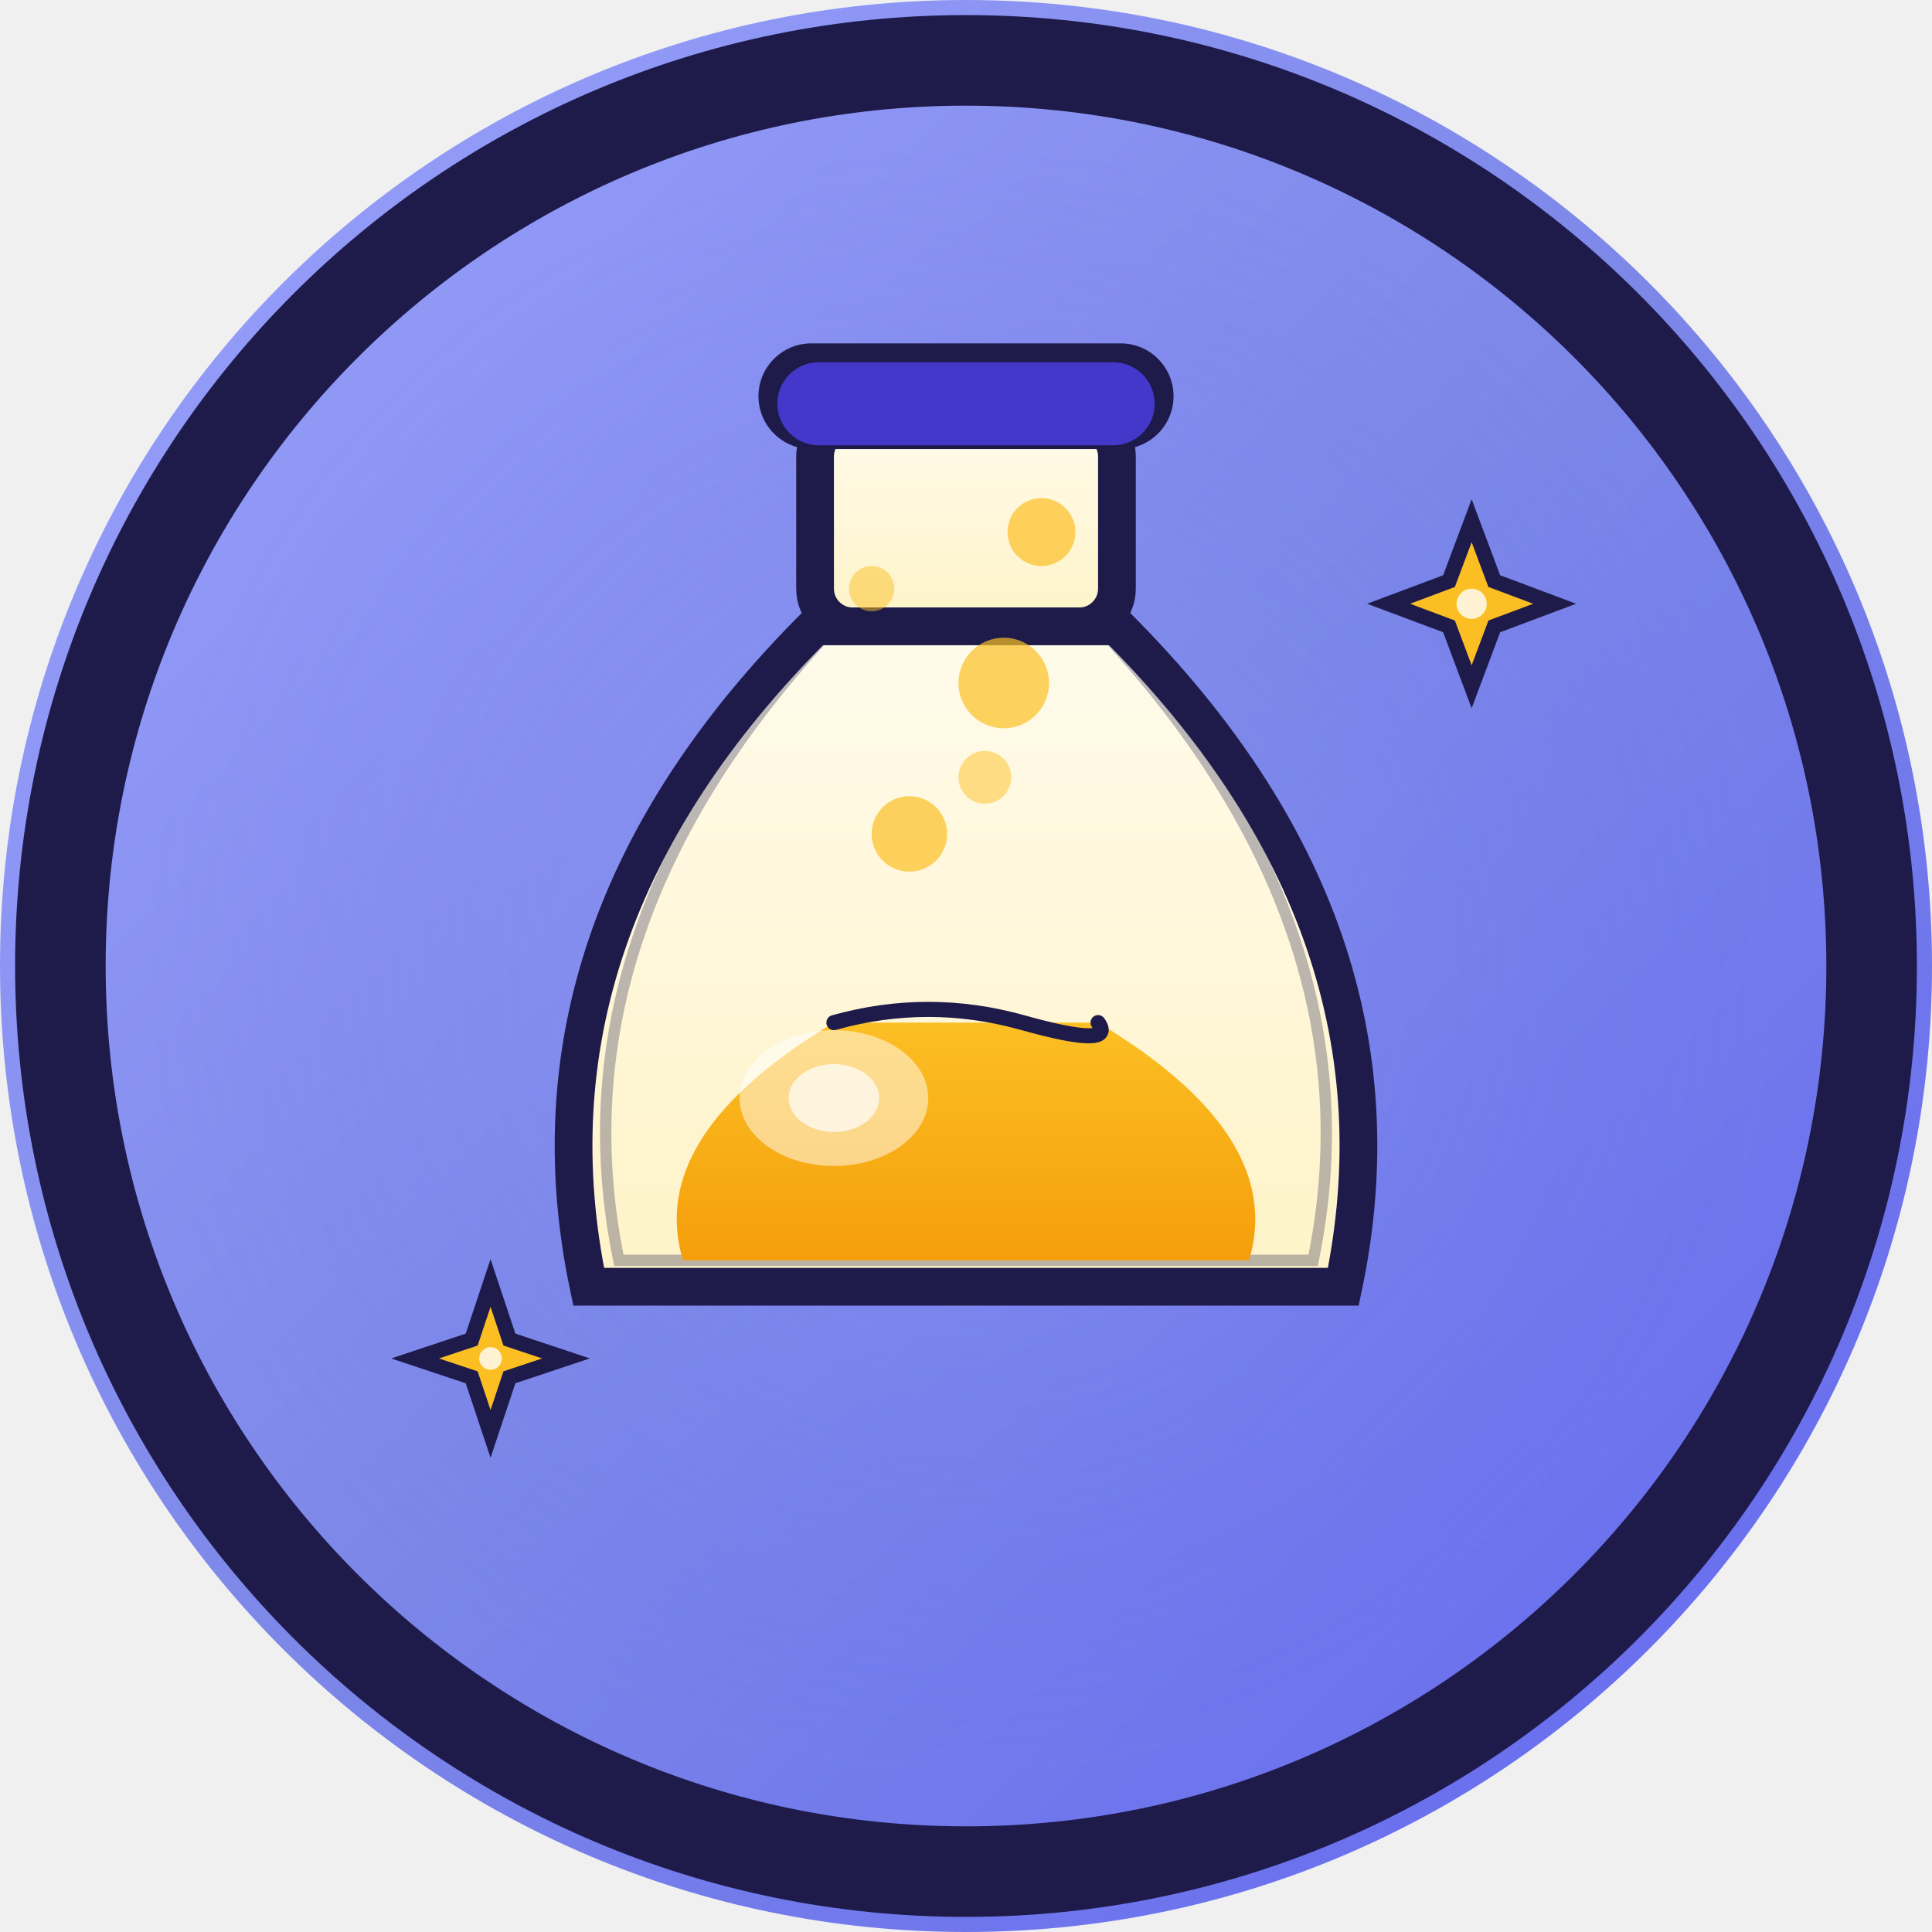
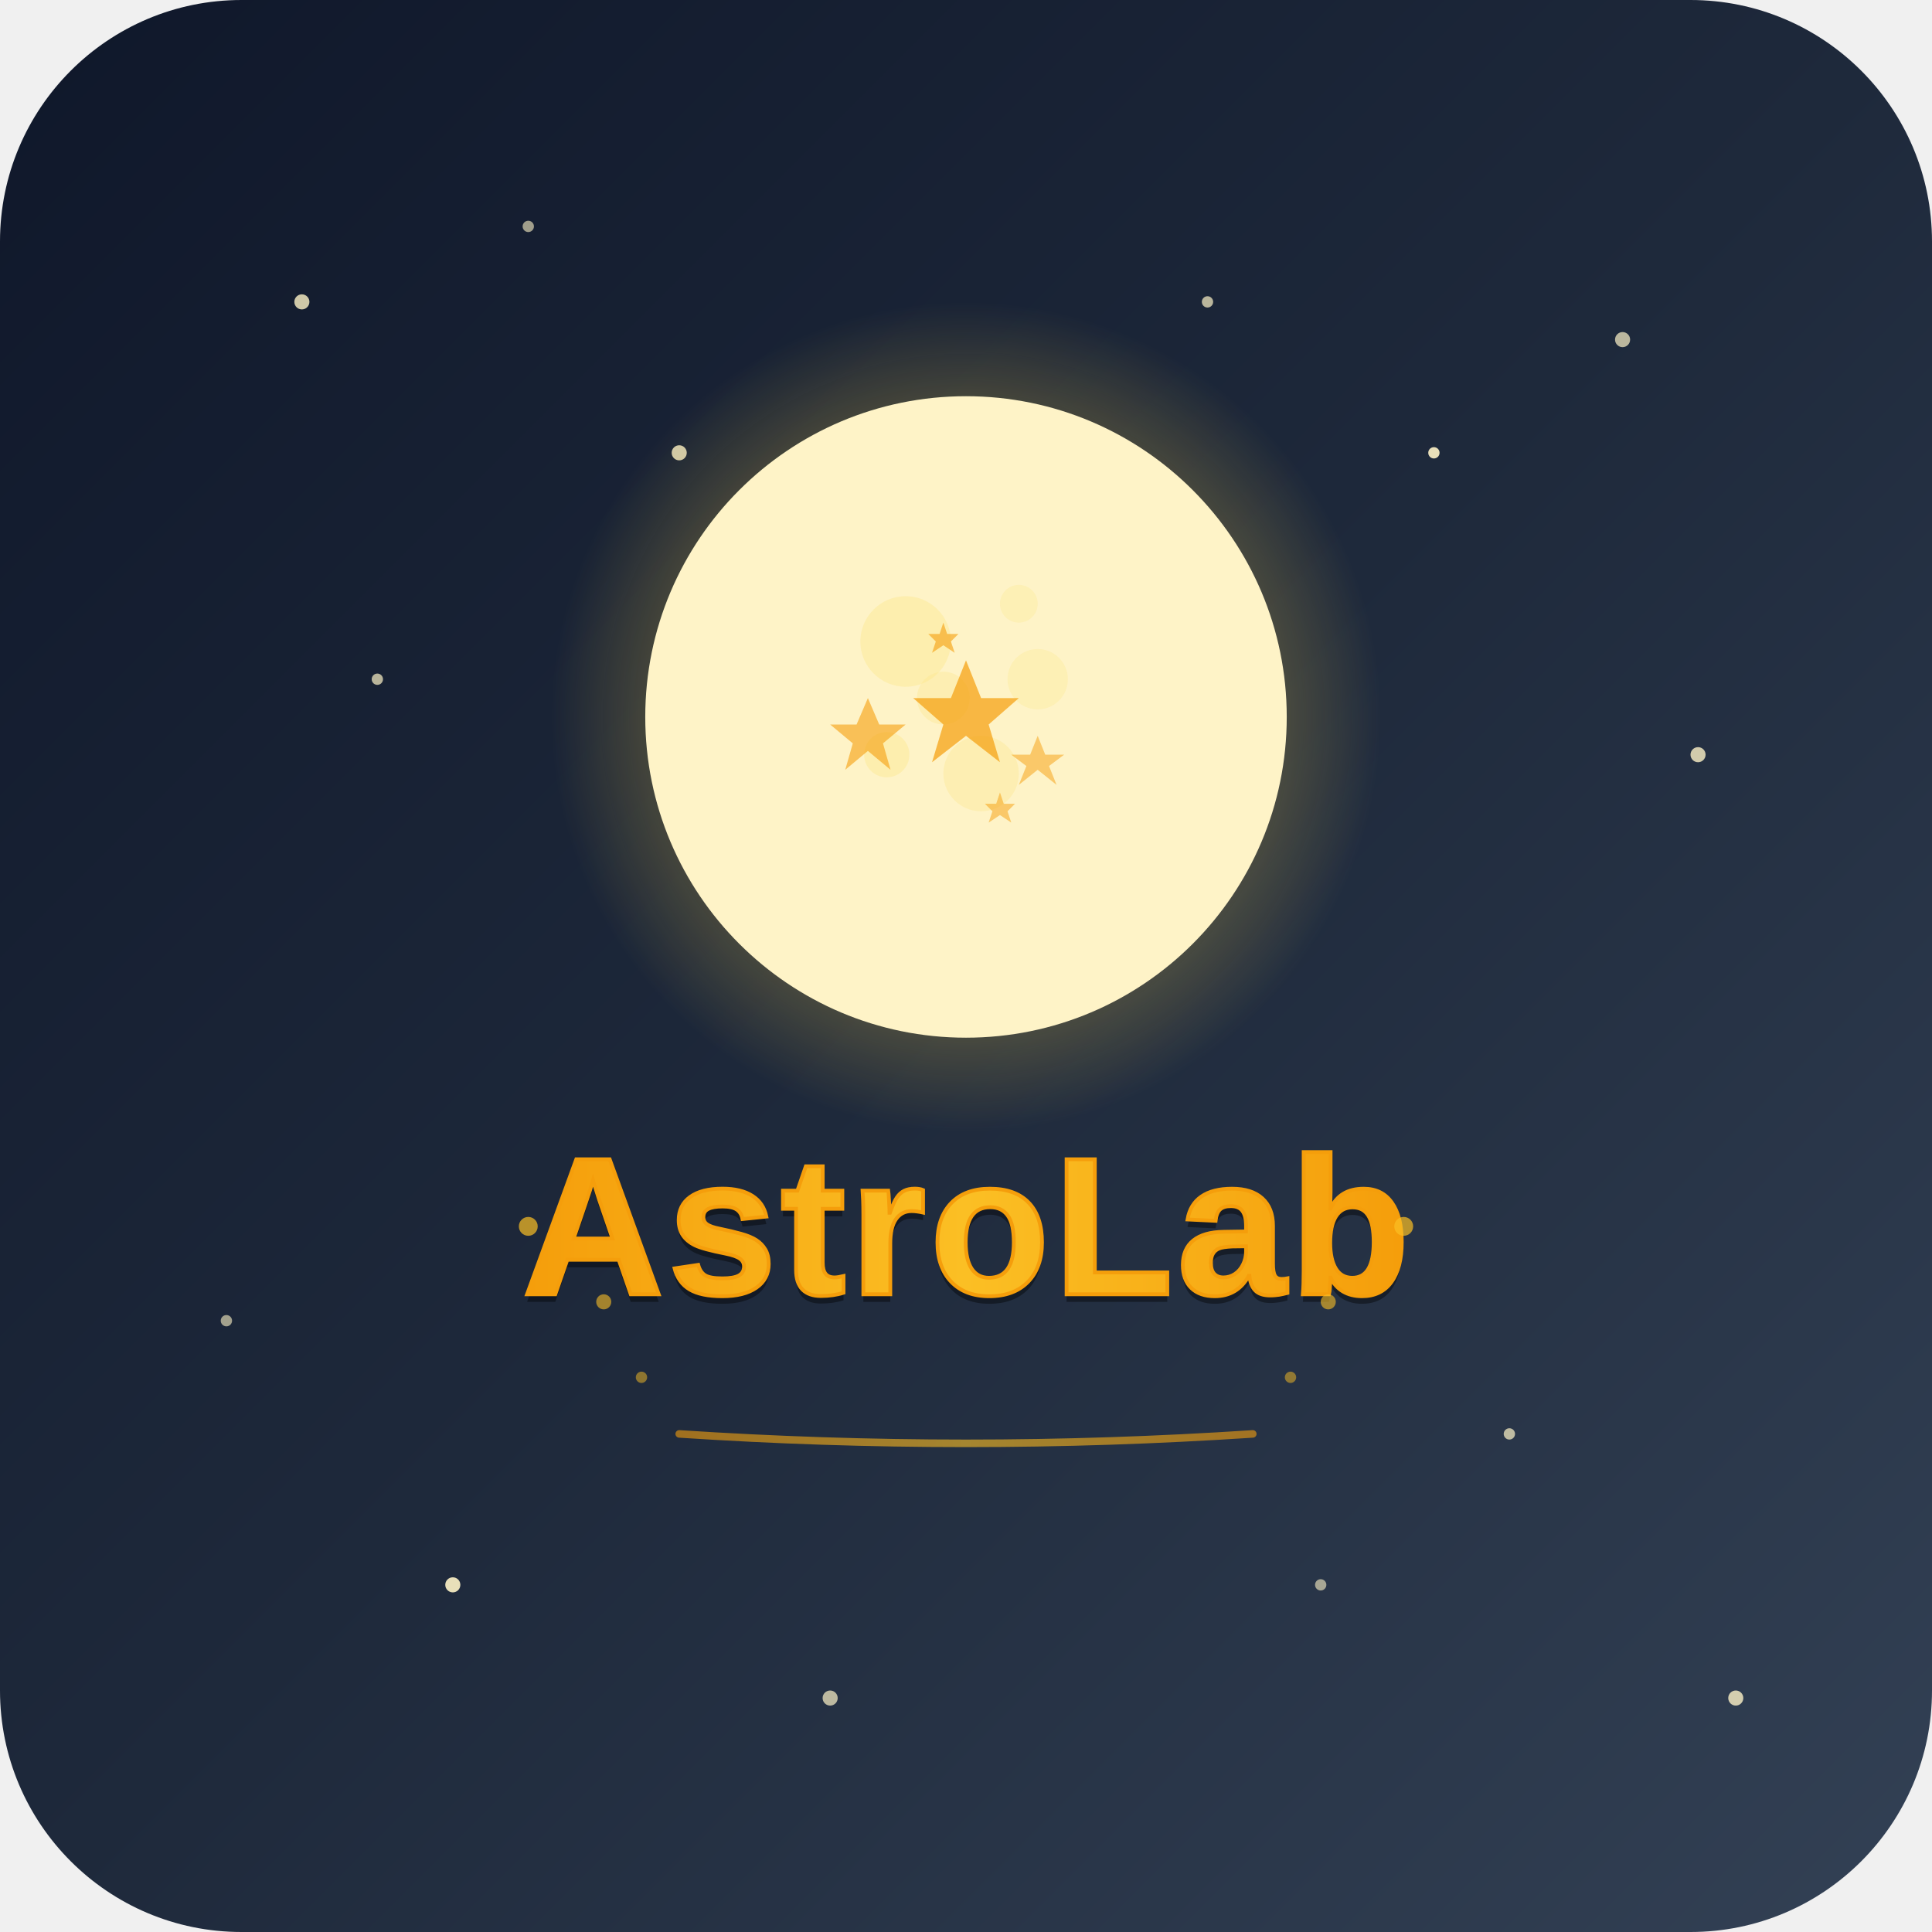
<svg xmlns="http://www.w3.org/2000/svg" width="512" height="512" viewBox="0 0 512 512">
  <defs>
    <linearGradient id="bgGradient" x1="0%" y1="0%" x2="100%" y2="100%">
-       <stop offset="0%" style="stop-color:#9ca3ff;stop-opacity:1" />
-       <stop offset="50%" style="stop-color:#7c87e8;stop-opacity:1" />
-       <stop offset="100%" style="stop-color:#6366f1;stop-opacity:1" />
+       <stop offset="0%" style="stop-color:#0f172a;stop-opacity:1" />
+       <stop offset="50%" style="stop-color:#1e293b;stop-opacity:1" />
+       <stop offset="100%" style="stop-color:#334155;stop-opacity:1" />
    </linearGradient>
-     <linearGradient id="flaskGradient" x1="0%" y1="0%" x2="0%" y2="100%">
-       <stop offset="0%" style="stop-color:#fffbeb;stop-opacity:1" />
-       <stop offset="100%" style="stop-color:#fef3c7;stop-opacity:1" />
-     </linearGradient>
-     <linearGradient id="liquidGradient" x1="0%" y1="0%" x2="0%" y2="100%">
-       <stop offset="0%" style="stop-color:#fbbf24;stop-opacity:1" />
+     <radialGradient id="moonGlow" cx="50%" cy="50%">
+       <stop offset="0%" style="stop-color:#fef3c7;stop-opacity:0.8" />
+       <stop offset="50%" style="stop-color:#fcd34d;stop-opacity:0.4" />
+       <stop offset="100%" style="stop-color:#fcd34d;stop-opacity:0" />
+     </radialGradient>
+     <linearGradient id="goldText" x1="0%" y1="0%" x2="100%" y2="0%">
+       <stop offset="0%" style="stop-color:#f59e0b;stop-opacity:1" />
+       <stop offset="50%" style="stop-color:#fbbf24;stop-opacity:1" />
      <stop offset="100%" style="stop-color:#f59e0b;stop-opacity:1" />
    </linearGradient>
-     <radialGradient id="innerGlow" cx="50%" cy="50%">
-       <stop offset="0%" style="stop-color:#a5b4fc;stop-opacity:1" />
-       <stop offset="100%" style="stop-color:#6366f1;stop-opacity:0" />
-     </radialGradient>
  </defs>
-   <circle cx="256" cy="256" r="256" fill="url(#bgGradient)" />
-   <circle cx="256" cy="256" r="220" fill="url(#innerGlow)" opacity="0.3" />
-   <circle cx="256" cy="256" r="240" fill="none" stroke="#1e1b4b" stroke-width="24" />
-   <g transform="translate(256, 256)">
-     <rect x="-40" y="-145" width="80" height="55" fill="url(#flaskGradient)" stroke="#1e1b4b" stroke-width="10" rx="10" />
-     <rect x="-55" y="-165" width="110" height="28" fill="#1e1b4b" rx="14" />
-     <rect x="-50" y="-160" width="100" height="22" fill="#4338ca" rx="11" />
-     <path d="M -40,-90 Q -120,-10 -100,85 L 100,85 Q 120,-10 40,-90 Z" fill="url(#flaskGradient)" stroke="#1e1b4b" stroke-width="10" />
-     <path d="M -35,-90 Q -110,-10 -92,78 L 92,78 Q 110,-10 35,-90 Z" fill="none" stroke="#1e1b4b" stroke-width="3" opacity="0.3" />
-     <path d="M -35,15 Q -85,45 -75,78 L 75,78 Q 85,45 35,15 Z" fill="url(#liquidGradient)" />
-     <path d="M -35,15 Q -10,8 15,15 T 35,15" fill="none" stroke="#1e1b4b" stroke-width="4" stroke-linecap="round" />
-     <ellipse cx="-35" cy="35" rx="25" ry="18" fill="#ffffff" opacity="0.5" />
-     <ellipse cx="-35" cy="35" rx="12" ry="9" fill="#ffffff" opacity="0.7" />
-     <circle cx="-15" cy="-35" r="10" fill="#fbbf24" opacity="0.7" />
-     <circle cx="10" cy="-75" r="12" fill="#fbbf24" opacity="0.7" />
-     <circle cx="20" cy="-115" r="9" fill="#fbbf24" opacity="0.7" />
-     <circle cx="-25" cy="-100" r="6" fill="#fbbf24" opacity="0.5" />
-     <circle cx="5" cy="-50" r="7" fill="#fbbf24" opacity="0.5" />
-   </g>
-   <g transform="translate(390, 160)">
-     <path d="M 0,-22 L 6,-6 L 22,0 L 6,6 L 0,22 L -6,6 L -22,0 L -6,-6 Z" fill="#fbbf24" stroke="#1e1b4b" stroke-width="4" />
-     <circle cx="0" cy="0" r="4" fill="#ffffff" opacity="0.8" />
-   </g>
-   <g transform="translate(130, 360)">
-     <path d="M 0,-20 L 5,-5 L 20,0 L 5,5 L 0,20 L -5,5 L -20,0 L -5,-5 Z" fill="#fbbf24" stroke="#1e1b4b" stroke-width="4" />
-     <circle cx="0" cy="0" r="3" fill="#ffffff" opacity="0.8" />
-   </g>
+   <rect width="512" height="512" rx="64" fill="url(#bgGradient)" />
+   <circle cx="80" cy="80" r="2" fill="#fef3c7" opacity="0.8" />
+   <circle cx="140" cy="60" r="1.5" fill="#fef3c7" opacity="0.6" />
+   <circle cx="430" cy="90" r="2" fill="#fef3c7" opacity="0.7" />
+   <circle cx="380" cy="120" r="1.5" fill="#fef3c7" opacity="0.9" />
+   <circle cx="100" cy="180" r="1.5" fill="#fef3c7" opacity="0.7" />
+   <circle cx="450" cy="200" r="2" fill="#fef3c7" opacity="0.8" />
+   <circle cx="60" cy="350" r="1.5" fill="#fef3c7" opacity="0.6" />
+   <circle cx="120" cy="420" r="2" fill="#fef3c7" opacity="0.9" />
+   <circle cx="400" cy="380" r="1.5" fill="#fef3c7" opacity="0.7" />
+   <circle cx="460" cy="450" r="2" fill="#fef3c7" opacity="0.8" />
+   <circle cx="320" cy="80" r="1.5" fill="#fef3c7" opacity="0.7" />
+   <circle cx="180" cy="120" r="2" fill="#fef3c7" opacity="0.8" />
+   <circle cx="350" cy="420" r="1.5" fill="#fef3c7" opacity="0.6" />
+   <circle cx="220" cy="450" r="2" fill="#fef3c7" opacity="0.7" />
+   <circle cx="256" cy="190" r="110" fill="url(#moonGlow)" />
+   <circle cx="256" cy="190" r="85" fill="#fef3c7" />
+   <circle cx="240" cy="170" r="12" fill="#fde68a" opacity="0.4" />
+   <circle cx="275" cy="180" r="8" fill="#fde68a" opacity="0.3" />
+   <circle cx="260" cy="205" r="10" fill="#fde68a" opacity="0.35" />
+   <circle cx="235" cy="200" r="6" fill="#fde68a" opacity="0.4" />
+   <circle cx="270" cy="160" r="5" fill="#fde68a" opacity="0.3" />
+   <circle cx="250" cy="185" r="7" fill="#fde68a" opacity="0.35" />
+   <path d="M 256 175 L 260 185 L 270 185 L 262 192 L 265 202 L 256 195 L 247 202 L 250 192 L 242 185 L 252 185 Z" fill="#f59e0b" opacity="0.7" />
+   <path d="M 230 185 L 233 192 L 240 192 L 234 197 L 236 204 L 230 199 L 224 204 L 226 197 L 220 192 L 227 192 Z" fill="#f59e0b" opacity="0.6" />
+   <path d="M 275 195 L 277 200 L 282 200 L 278 203 L 280 208 L 275 204 L 270 208 L 272 203 L 268 200 L 273 200 Z" fill="#f59e0b" opacity="0.5" />
+   <path d="M 250 165 L 251 168 L 254 168 L 252 170 L 253 173 L 250 171 L 247 173 L 248 170 L 246 168 L 249 168 Z" fill="#f59e0b" opacity="0.6" />
+   <path d="M 265 210 L 266 213 L 269 213 L 267 215 L 268 218 L 265 216 L 262 218 L 263 215 L 261 213 L 264 213 Z" fill="#f59e0b" opacity="0.5" />
+   <text x="256" y="345" font-family="'Arial Black', 'Arial', sans-serif" font-size="52" font-weight="900" text-anchor="middle" fill="#000" opacity="0.4" letter-spacing="1">
+     AstroLab
+   </text>
+   <text x="256" y="343" font-family="'Arial Black', 'Arial', sans-serif" font-size="52" font-weight="900" text-anchor="middle" fill="url(#goldText)" letter-spacing="1" stroke="#f59e0b" stroke-width="1">
+     AstroLab
+   </text>
+   <circle cx="140" cy="325" r="2.5" fill="#fbbf24" opacity="0.7" />
+   <circle cx="372" cy="325" r="2.5" fill="#fbbf24" opacity="0.7" />
+   <circle cx="160" cy="345" r="2" fill="#fbbf24" opacity="0.6" />
+   <circle cx="352" cy="345" r="2" fill="#fbbf24" opacity="0.6" />
+   <circle cx="170" cy="365" r="1.5" fill="#fbbf24" opacity="0.5" />
+   <circle cx="342" cy="365" r="1.5" fill="#fbbf24" opacity="0.5" />
+   <path d="M 180 380 Q 256 385 332 380" stroke="url(#goldText)" stroke-width="2" fill="none" opacity="0.6" stroke-linecap="round" />
</svg>
